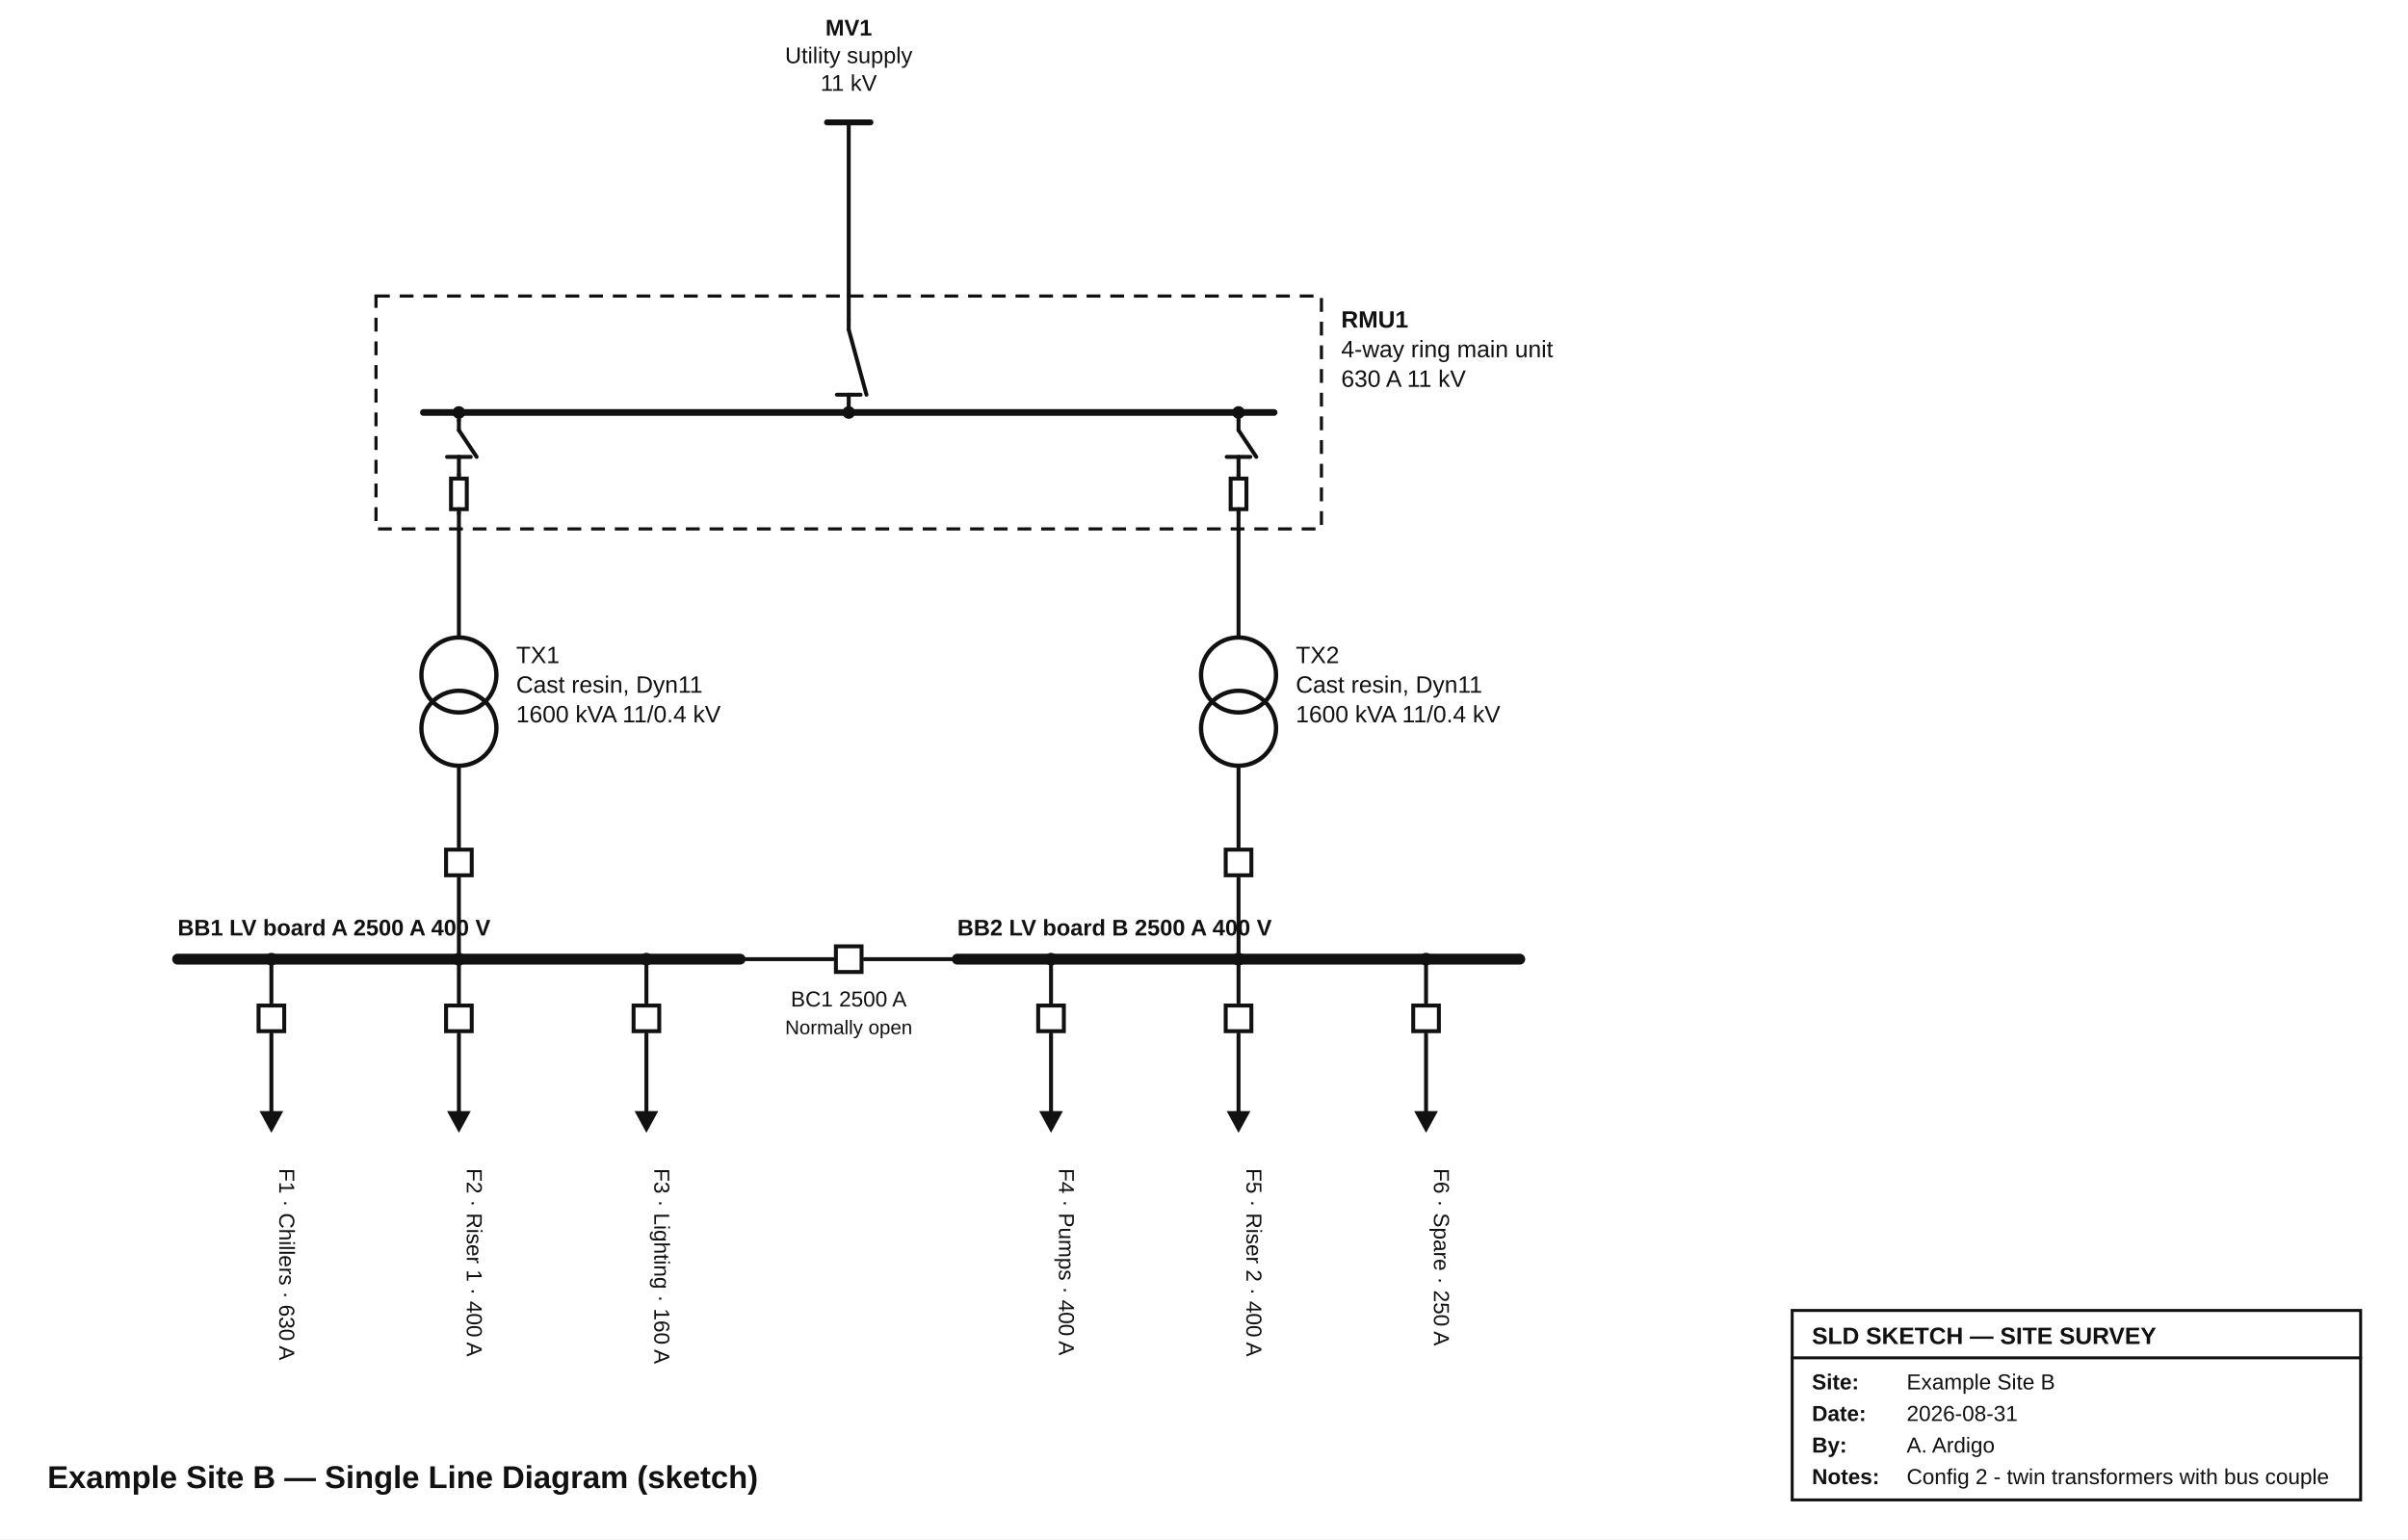
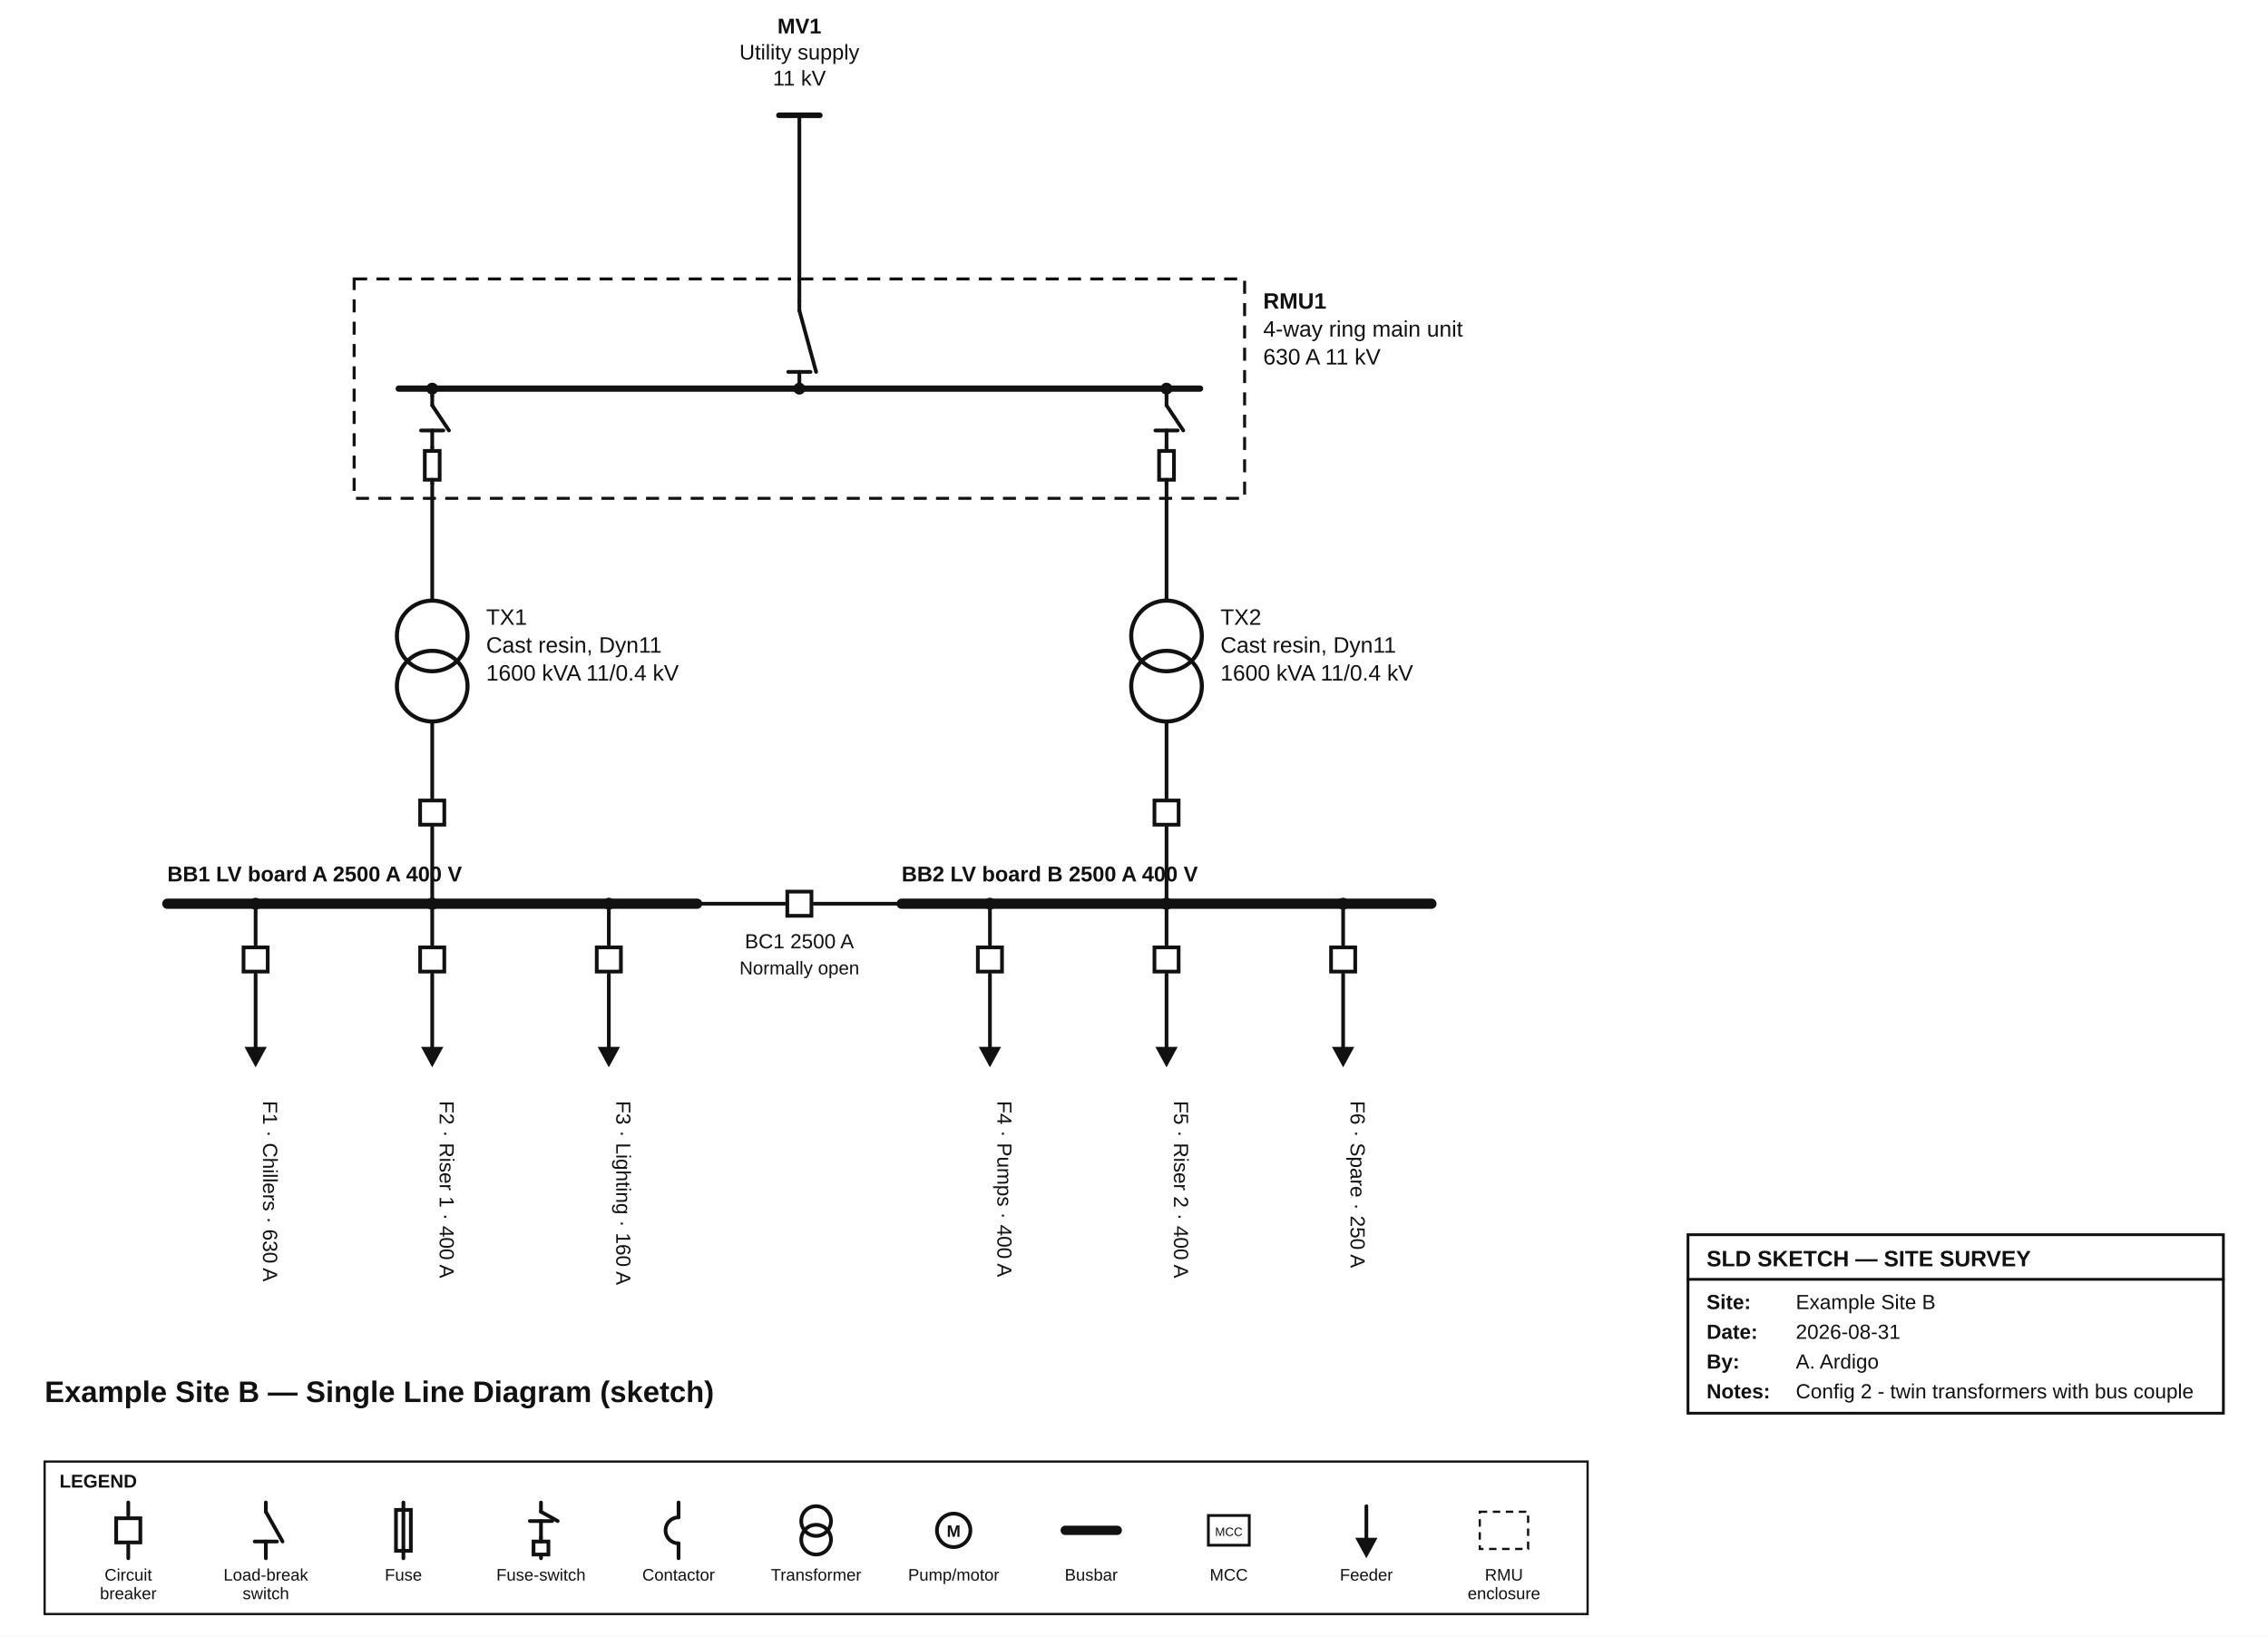
- <svg xmlns="http://www.w3.org/2000/svg" width="1220" height="780" viewBox="0 0 1220 780">
+ <svg xmlns="http://www.w3.org/2000/svg" width="1220" height="880" viewBox="0 0 1220 880">
  <rect width="100%" height="100%" fill="white" />
  <text x="24.0" y="754.0" font-family="Arial, Helvetica, sans-serif" font-size="16" fill="#111" text-anchor="start" font-weight="bold">Example Site B — Single Line Diagram (sketch)</text>
  <rect x="190.5" y="150.0" width="479.0" height="118.0" fill="none" stroke="#111" stroke-width="1.6" stroke-dasharray="7 5" />
  <line x1="214.5" y1="209.0" x2="645.5" y2="209.0" stroke="#111" stroke-width="3.4" stroke-linecap="round" />
  <line x1="430.0" y1="162.0" x2="430.0" y2="167.0" stroke="#111" stroke-width="2" stroke-linecap="round" />
  <line x1="430.0" y1="167.0" x2="439.0" y2="200.0" stroke="#111" stroke-width="2" stroke-linecap="round" />
  <line x1="424.0" y1="200.0" x2="436.0" y2="200.0" stroke="#111" stroke-width="2" stroke-linecap="round" />
  <line x1="430.0" y1="200.0" x2="430.0" y2="209.0" stroke="#111" stroke-width="2" stroke-linecap="round" />
  <line x1="430.0" y1="150.0" x2="430.0" y2="162.0" stroke="#111" stroke-width="2" stroke-linecap="round" />
  <circle cx="430.0" cy="209.0" r="3.2" fill="#111" />
  <line x1="232.5" y1="213.0" x2="232.5" y2="218.0" stroke="#111" stroke-width="2" stroke-linecap="round" />
  <line x1="232.5" y1="218.0" x2="241.5" y2="231.5" stroke="#111" stroke-width="2" stroke-linecap="round" />
  <line x1="226.5" y1="231.5" x2="238.5" y2="231.5" stroke="#111" stroke-width="2" stroke-linecap="round" />
  <line x1="232.5" y1="231.5" x2="232.5" y2="240.5" stroke="#111" stroke-width="2" stroke-linecap="round" />
  <rect x="228.5" y="242.5" width="8.0" height="15.5" fill="none" stroke="#111" stroke-width="2" />
  <line x1="232.5" y1="240.5" x2="232.5" y2="242.5" stroke="#111" stroke-width="2" stroke-linecap="round" />
  <line x1="232.5" y1="258.0" x2="232.5" y2="260.0" stroke="#111" stroke-width="2" stroke-linecap="round" />
  <line x1="232.5" y1="209.0" x2="232.5" y2="213.0" stroke="#111" stroke-width="2" stroke-linecap="round" />
  <line x1="232.5" y1="260.0" x2="232.5" y2="268.0" stroke="#111" stroke-width="2" stroke-linecap="round" />
  <circle cx="232.5" cy="209.0" r="3.2" fill="#111" />
  <line x1="627.5" y1="213.0" x2="627.5" y2="218.0" stroke="#111" stroke-width="2" stroke-linecap="round" />
  <line x1="627.5" y1="218.0" x2="636.5" y2="231.5" stroke="#111" stroke-width="2" stroke-linecap="round" />
  <line x1="621.5" y1="231.5" x2="633.5" y2="231.5" stroke="#111" stroke-width="2" stroke-linecap="round" />
  <line x1="627.5" y1="231.5" x2="627.5" y2="240.5" stroke="#111" stroke-width="2" stroke-linecap="round" />
  <rect x="623.5" y="242.5" width="8.0" height="15.5" fill="none" stroke="#111" stroke-width="2" />
  <line x1="627.5" y1="240.5" x2="627.5" y2="242.5" stroke="#111" stroke-width="2" stroke-linecap="round" />
  <line x1="627.5" y1="258.0" x2="627.5" y2="260.0" stroke="#111" stroke-width="2" stroke-linecap="round" />
  <line x1="627.5" y1="209.0" x2="627.5" y2="213.0" stroke="#111" stroke-width="2" stroke-linecap="round" />
  <line x1="627.5" y1="260.0" x2="627.5" y2="268.0" stroke="#111" stroke-width="2" stroke-linecap="round" />
  <circle cx="627.5" cy="209.0" r="3.2" fill="#111" />
  <text x="679.5" y="166.0" font-family="Arial, Helvetica, sans-serif" font-size="12" fill="#111" text-anchor="start" font-weight="bold">RMU1</text>
  <text x="679.5" y="181.0" font-family="Arial, Helvetica, sans-serif" font-size="12" fill="#111" text-anchor="start">4-way ring main unit</text>
  <text x="679.5" y="196.0" font-family="Arial, Helvetica, sans-serif" font-size="12" fill="#111" text-anchor="start">630 A 11 kV</text>
  <line x1="419.0" y1="62.0" x2="441.0" y2="62.0" stroke="#111" stroke-width="3" stroke-linecap="round" />
  <text x="430.0" y="18.0" font-family="Arial, Helvetica, sans-serif" font-size="11.5" fill="#111" text-anchor="middle" font-weight="bold">MV1</text>
  <text x="430.0" y="32.0" font-family="Arial, Helvetica, sans-serif" font-size="11.5" fill="#111" text-anchor="middle">Utility supply</text>
  <text x="430.0" y="46.0" font-family="Arial, Helvetica, sans-serif" font-size="11.5" fill="#111" text-anchor="middle">11 kV</text>
  <line x1="430.0" y1="62.0" x2="430.0" y2="150.0" stroke="#111" stroke-width="2" stroke-linecap="round" />
  <circle cx="232.5" cy="342.0" r="19" fill="none" stroke="#111" stroke-width="2.2" />
  <circle cx="232.5" cy="369.0" r="19" fill="none" stroke="#111" stroke-width="2.2" />
  <text x="261.5" y="336.0" font-family="Arial, Helvetica, sans-serif" font-size="12" fill="#111" text-anchor="start">TX1</text>
  <text x="261.5" y="351.0" font-family="Arial, Helvetica, sans-serif" font-size="12" fill="#111" text-anchor="start">Cast resin, Dyn11</text>
  <text x="261.5" y="366.0" font-family="Arial, Helvetica, sans-serif" font-size="12" fill="#111" text-anchor="start">1600 kVA 11/0.4 kV</text>
  <line x1="232.5" y1="268.0" x2="232.5" y2="323.0" stroke="#111" stroke-width="2" stroke-linecap="round" />
  <rect x="226.0" y="430.5" width="13.0" height="13.0" fill="white" stroke="#111" stroke-width="2" />
  <line x1="232.5" y1="388.0" x2="232.5" y2="429.0" stroke="#111" stroke-width="2" stroke-linecap="round" />
  <line x1="232.5" y1="445.0" x2="232.5" y2="486.0" stroke="#111" stroke-width="2" stroke-linecap="round" />
  <circle cx="232.5" cy="486.0" r="3.2" fill="#111" />
  <circle cx="627.5" cy="342.0" r="19" fill="none" stroke="#111" stroke-width="2.2" />
  <circle cx="627.5" cy="369.0" r="19" fill="none" stroke="#111" stroke-width="2.2" />
  <text x="656.5" y="336.0" font-family="Arial, Helvetica, sans-serif" font-size="12" fill="#111" text-anchor="start">TX2</text>
  <text x="656.5" y="351.0" font-family="Arial, Helvetica, sans-serif" font-size="12" fill="#111" text-anchor="start">Cast resin, Dyn11</text>
  <text x="656.5" y="366.0" font-family="Arial, Helvetica, sans-serif" font-size="12" fill="#111" text-anchor="start">1600 kVA 11/0.4 kV</text>
  <line x1="627.5" y1="268.0" x2="627.5" y2="323.0" stroke="#111" stroke-width="2" stroke-linecap="round" />
  <rect x="621.0" y="430.5" width="13.0" height="13.0" fill="white" stroke="#111" stroke-width="2" />
  <line x1="627.5" y1="388.0" x2="627.5" y2="429.0" stroke="#111" stroke-width="2" stroke-linecap="round" />
  <line x1="627.5" y1="445.0" x2="627.5" y2="486.0" stroke="#111" stroke-width="2" stroke-linecap="round" />
  <circle cx="627.5" cy="486.0" r="3.2" fill="#111" />
  <line x1="90.0" y1="486.0" x2="375.0" y2="486.0" stroke="#111" stroke-width="5.5" stroke-linecap="round" />
  <text x="90.0" y="474.0" font-family="Arial, Helvetica, sans-serif" font-size="11.5" fill="#111" text-anchor="start" font-weight="bold">BB1 LV board A 2500 A 400 V</text>
  <line x1="485.0" y1="486.0" x2="770.0" y2="486.0" stroke="#111" stroke-width="5.5" stroke-linecap="round" />
  <text x="485.0" y="474.0" font-family="Arial, Helvetica, sans-serif" font-size="11.5" fill="#111" text-anchor="start" font-weight="bold">BB2 LV board B 2500 A 400 V</text>
  <line x1="375.0" y1="486.0" x2="422.0" y2="486.0" stroke="#111" stroke-width="2" stroke-linecap="round" />
  <rect x="423.5" y="479.5" width="13.0" height="13.0" fill="white" stroke="#111" stroke-width="2" />
  <line x1="438.0" y1="486.0" x2="485.0" y2="486.0" stroke="#111" stroke-width="2" stroke-linecap="round" />
  <text x="430.0" y="510.0" font-family="Arial, Helvetica, sans-serif" font-size="11" fill="#111" text-anchor="middle">BC1 2500 A</text>
  <text x="430.0" y="524.0" font-family="Arial, Helvetica, sans-serif" font-size="10" fill="#111" text-anchor="middle">Normally open</text>
  <circle cx="137.5" cy="486.0" r="3.2" fill="#111" />
  <rect x="131.0" y="509.5" width="13.0" height="13.0" fill="white" stroke="#111" stroke-width="2" />
  <line x1="137.5" y1="486.0" x2="137.5" y2="508.0" stroke="#111" stroke-width="2" stroke-linecap="round" />
  <line x1="137.5" y1="524.0" x2="137.5" y2="564.0" stroke="#111" stroke-width="2" stroke-linecap="round" />
  <polygon points="131.5,563.0 143.5,563.0 137.5,574.0" fill="#111" />
  <text x="0" y="0" transform="translate(141.5,592.0) rotate(90)" font-family="Arial, Helvetica, sans-serif" font-size="11" fill="#111" text-anchor="start">F1 · Chillers · 630 A</text>
  <circle cx="232.5" cy="486.0" r="3.2" fill="#111" />
  <rect x="226.0" y="509.5" width="13.0" height="13.0" fill="white" stroke="#111" stroke-width="2" />
  <line x1="232.5" y1="486.0" x2="232.5" y2="508.0" stroke="#111" stroke-width="2" stroke-linecap="round" />
  <line x1="232.5" y1="524.0" x2="232.5" y2="564.0" stroke="#111" stroke-width="2" stroke-linecap="round" />
  <polygon points="226.5,563.0 238.5,563.0 232.5,574.0" fill="#111" />
  <text x="0" y="0" transform="translate(236.5,592.0) rotate(90)" font-family="Arial, Helvetica, sans-serif" font-size="11" fill="#111" text-anchor="start">F2 · Riser 1 · 400 A</text>
  <circle cx="327.5" cy="486.0" r="3.2" fill="#111" />
  <rect x="321.0" y="509.5" width="13.0" height="13.0" fill="white" stroke="#111" stroke-width="2" />
  <line x1="327.5" y1="486.0" x2="327.5" y2="508.0" stroke="#111" stroke-width="2" stroke-linecap="round" />
  <line x1="327.5" y1="524.0" x2="327.5" y2="564.0" stroke="#111" stroke-width="2" stroke-linecap="round" />
  <polygon points="321.5,563.0 333.5,563.0 327.5,574.0" fill="#111" />
  <text x="0" y="0" transform="translate(331.5,592.0) rotate(90)" font-family="Arial, Helvetica, sans-serif" font-size="11" fill="#111" text-anchor="start">F3 · Lighting · 160 A</text>
  <circle cx="532.5" cy="486.0" r="3.2" fill="#111" />
  <rect x="526.0" y="509.5" width="13.0" height="13.0" fill="white" stroke="#111" stroke-width="2" />
  <line x1="532.5" y1="486.0" x2="532.5" y2="508.0" stroke="#111" stroke-width="2" stroke-linecap="round" />
  <line x1="532.5" y1="524.0" x2="532.5" y2="564.0" stroke="#111" stroke-width="2" stroke-linecap="round" />
  <polygon points="526.5,563.0 538.5,563.0 532.5,574.0" fill="#111" />
  <text x="0" y="0" transform="translate(536.5,592.0) rotate(90)" font-family="Arial, Helvetica, sans-serif" font-size="11" fill="#111" text-anchor="start">F4 · Pumps · 400 A</text>
  <circle cx="627.5" cy="486.0" r="3.2" fill="#111" />
  <rect x="621.0" y="509.5" width="13.0" height="13.0" fill="white" stroke="#111" stroke-width="2" />
  <line x1="627.5" y1="486.0" x2="627.5" y2="508.0" stroke="#111" stroke-width="2" stroke-linecap="round" />
  <line x1="627.5" y1="524.0" x2="627.5" y2="564.0" stroke="#111" stroke-width="2" stroke-linecap="round" />
  <polygon points="621.5,563.0 633.5,563.0 627.5,574.0" fill="#111" />
  <text x="0" y="0" transform="translate(631.5,592.0) rotate(90)" font-family="Arial, Helvetica, sans-serif" font-size="11" fill="#111" text-anchor="start">F5 · Riser 2 · 400 A</text>
  <circle cx="722.5" cy="486.0" r="3.2" fill="#111" />
  <rect x="716.0" y="509.5" width="13.0" height="13.0" fill="white" stroke="#111" stroke-width="2" />
  <line x1="722.5" y1="486.0" x2="722.5" y2="508.0" stroke="#111" stroke-width="2" stroke-linecap="round" />
  <line x1="722.5" y1="524.0" x2="722.5" y2="564.0" stroke="#111" stroke-width="2" stroke-linecap="round" />
  <polygon points="716.5,563.0 728.5,563.0 722.5,574.0" fill="#111" />
  <text x="0" y="0" transform="translate(726.5,592.0) rotate(90)" font-family="Arial, Helvetica, sans-serif" font-size="11" fill="#111" text-anchor="start">F6 · Spare · 250 A</text>
  <rect x="908.0" y="664.0" width="288.0" height="96.0" fill="none" stroke="#111" stroke-width="1.5" />
  <line x1="908.0" y1="688.0" x2="1196.0" y2="688.0" stroke="#111" stroke-width="1.5" stroke-linecap="round" />
  <text x="918.0" y="681.0" font-family="Arial, Helvetica, sans-serif" font-size="12" fill="#111" text-anchor="start" font-weight="bold">SLD SKETCH — SITE SURVEY</text>
  <text x="918.0" y="704.0" font-family="Arial, Helvetica, sans-serif" font-size="11" fill="#111" text-anchor="start" font-weight="bold">Site:</text>
  <text x="966.0" y="704.0" font-family="Arial, Helvetica, sans-serif" font-size="11" fill="#111" text-anchor="start">Example Site B</text>
  <text x="918.0" y="720.0" font-family="Arial, Helvetica, sans-serif" font-size="11" fill="#111" text-anchor="start" font-weight="bold">Date:</text>
  <text x="966.0" y="720.0" font-family="Arial, Helvetica, sans-serif" font-size="11" fill="#111" text-anchor="start">2026-08-31</text>
  <text x="918.0" y="736.0" font-family="Arial, Helvetica, sans-serif" font-size="11" fill="#111" text-anchor="start" font-weight="bold">By:</text>
  <text x="966.0" y="736.0" font-family="Arial, Helvetica, sans-serif" font-size="11" fill="#111" text-anchor="start">A. Ardigo</text>
  <text x="918.0" y="752.0" font-family="Arial, Helvetica, sans-serif" font-size="11" fill="#111" text-anchor="start" font-weight="bold">Notes:</text>
  <text x="966.0" y="752.0" font-family="Arial, Helvetica, sans-serif" font-size="11" fill="#111" text-anchor="start">Config 2 - twin transformers with bus couple</text>
+   <rect x="24.0" y="786.0" width="830.0" height="82.0" fill="none" stroke="#111" stroke-width="1.2" />
+   <text x="32.0" y="800.0" font-family="Arial, Helvetica, sans-serif" font-size="10" fill="#111" text-anchor="start" font-weight="bold">LEGEND</text>
+   <rect x="62.5" y="816.5" width="13.0" height="13.0" fill="white" stroke="#111" stroke-width="2" />
+   <line x1="69.0" y1="808.0" x2="69.0" y2="815.0" stroke="#111" stroke-width="2" stroke-linecap="round" />
+   <line x1="69.0" y1="831.0" x2="69.0" y2="838.0" stroke="#111" stroke-width="2" stroke-linecap="round" />
+   <text x="69.0" y="850.0" font-family="Arial, Helvetica, sans-serif" font-size="9" fill="#111" text-anchor="middle">Circuit</text>
+   <text x="69.0" y="860.0" font-family="Arial, Helvetica, sans-serif" font-size="9" fill="#111" text-anchor="middle">breaker</text>
+   <line x1="143.0" y1="808.0" x2="143.0" y2="813.0" stroke="#111" stroke-width="2" stroke-linecap="round" />
+   <line x1="143.0" y1="813.0" x2="152.0" y2="829.0" stroke="#111" stroke-width="2" stroke-linecap="round" />
+   <line x1="137.0" y1="829.0" x2="149.0" y2="829.0" stroke="#111" stroke-width="2" stroke-linecap="round" />
+   <line x1="143.0" y1="829.0" x2="143.0" y2="838.0" stroke="#111" stroke-width="2" stroke-linecap="round" />
+   <text x="143.0" y="850.0" font-family="Arial, Helvetica, sans-serif" font-size="9" fill="#111" text-anchor="middle">Load-break</text>
+   <text x="143.0" y="860.0" font-family="Arial, Helvetica, sans-serif" font-size="9" fill="#111" text-anchor="middle">switch</text>
+   <rect x="213.0" y="812.0" width="8.0" height="22.0" fill="none" stroke="#111" stroke-width="2" />
+   <line x1="217.0" y1="812.0" x2="217.0" y2="834.0" stroke="#111" stroke-width="2" stroke-linecap="round" />
+   <line x1="217.0" y1="808.0" x2="217.0" y2="812.0" stroke="#111" stroke-width="2" stroke-linecap="round" />
+   <line x1="217.0" y1="834.0" x2="217.0" y2="838.0" stroke="#111" stroke-width="2" stroke-linecap="round" />
+   <text x="217.0" y="850.0" font-family="Arial, Helvetica, sans-serif" font-size="9" fill="#111" text-anchor="middle">Fuse</text>
+   <line x1="291.0" y1="808.0" x2="291.0" y2="813.0" stroke="#111" stroke-width="2" stroke-linecap="round" />
+   <line x1="291.0" y1="813.0" x2="300.0" y2="818.0" stroke="#111" stroke-width="2" stroke-linecap="round" />
+   <line x1="285.0" y1="818.0" x2="297.0" y2="818.0" stroke="#111" stroke-width="2" stroke-linecap="round" />
+   <line x1="291.0" y1="818.0" x2="291.0" y2="827.0" stroke="#111" stroke-width="2" stroke-linecap="round" />
+   <rect x="287.0" y="829.0" width="8.0" height="7.0" fill="none" stroke="#111" stroke-width="2" />
+   <line x1="291.0" y1="827.0" x2="291.0" y2="829.0" stroke="#111" stroke-width="2" stroke-linecap="round" />
+   <line x1="291.0" y1="836.0" x2="291.0" y2="838.0" stroke="#111" stroke-width="2" stroke-linecap="round" />
+   <text x="291.0" y="850.0" font-family="Arial, Helvetica, sans-serif" font-size="9" fill="#111" text-anchor="middle">Fuse-switch</text>
+   <path d="M 365.0,830.0 A 7,7 0 0 1 365.0,816.0" fill="none" stroke="#111" stroke-width="2" stroke-linecap="round" />
+   <line x1="365.0" y1="808.0" x2="365.0" y2="816.0" stroke="#111" stroke-width="2" stroke-linecap="round" />
+   <line x1="365.0" y1="830.0" x2="365.0" y2="838.0" stroke="#111" stroke-width="2" stroke-linecap="round" />
+   <text x="365.0" y="850.0" font-family="Arial, Helvetica, sans-serif" font-size="9" fill="#111" text-anchor="middle">Contactor</text>
+   <circle cx="439.0" cy="818.0" r="8" fill="none" stroke="#111" stroke-width="2" />
+   <circle cx="439.0" cy="828.0" r="8" fill="none" stroke="#111" stroke-width="2" />
+   <text x="439.0" y="850.0" font-family="Arial, Helvetica, sans-serif" font-size="9" fill="#111" text-anchor="middle">Transformer</text>
+   <circle cx="513.0" cy="823.0" r="9" fill="none" stroke="#111" stroke-width="2" />
+   <text x="513.0" y="826.5" font-family="Arial, Helvetica, sans-serif" font-size="9" fill="#111" text-anchor="middle" font-weight="bold">M</text>
+   <text x="513.0" y="850.0" font-family="Arial, Helvetica, sans-serif" font-size="9" fill="#111" text-anchor="middle">Pump/motor</text>
+   <line x1="573.0" y1="823.0" x2="601.0" y2="823.0" stroke="#111" stroke-width="5" stroke-linecap="round" />
+   <text x="587.0" y="850.0" font-family="Arial, Helvetica, sans-serif" font-size="9" fill="#111" text-anchor="middle">Busbar</text>
+   <rect x="650.0" y="815.0" width="22.0" height="16.0" fill="none" stroke="#111" stroke-width="1.5" />
+   <text x="661.0" y="826.0" font-family="Arial, Helvetica, sans-serif" font-size="6.5" fill="#111" text-anchor="middle">MCC</text>
+   <text x="661.0" y="850.0" font-family="Arial, Helvetica, sans-serif" font-size="9" fill="#111" text-anchor="middle">MCC</text>
+   <line x1="735.0" y1="810.0" x2="735.0" y2="827.0" stroke="#111" stroke-width="2" stroke-linecap="round" />
+   <polygon points="729.0,827.0 741.0,827.0 735.0,838.0" fill="#111" />
+   <text x="735.0" y="850.0" font-family="Arial, Helvetica, sans-serif" font-size="9" fill="#111" text-anchor="middle">Feeder</text>
+   <rect x="796.0" y="813.0" width="26.0" height="20.0" fill="none" stroke="#111" stroke-width="1.2" stroke-dasharray="4 3" />
+   <text x="809.0" y="850.0" font-family="Arial, Helvetica, sans-serif" font-size="9" fill="#111" text-anchor="middle">RMU</text>
+   <text x="809.0" y="860.0" font-family="Arial, Helvetica, sans-serif" font-size="9" fill="#111" text-anchor="middle">enclosure</text>
</svg>
